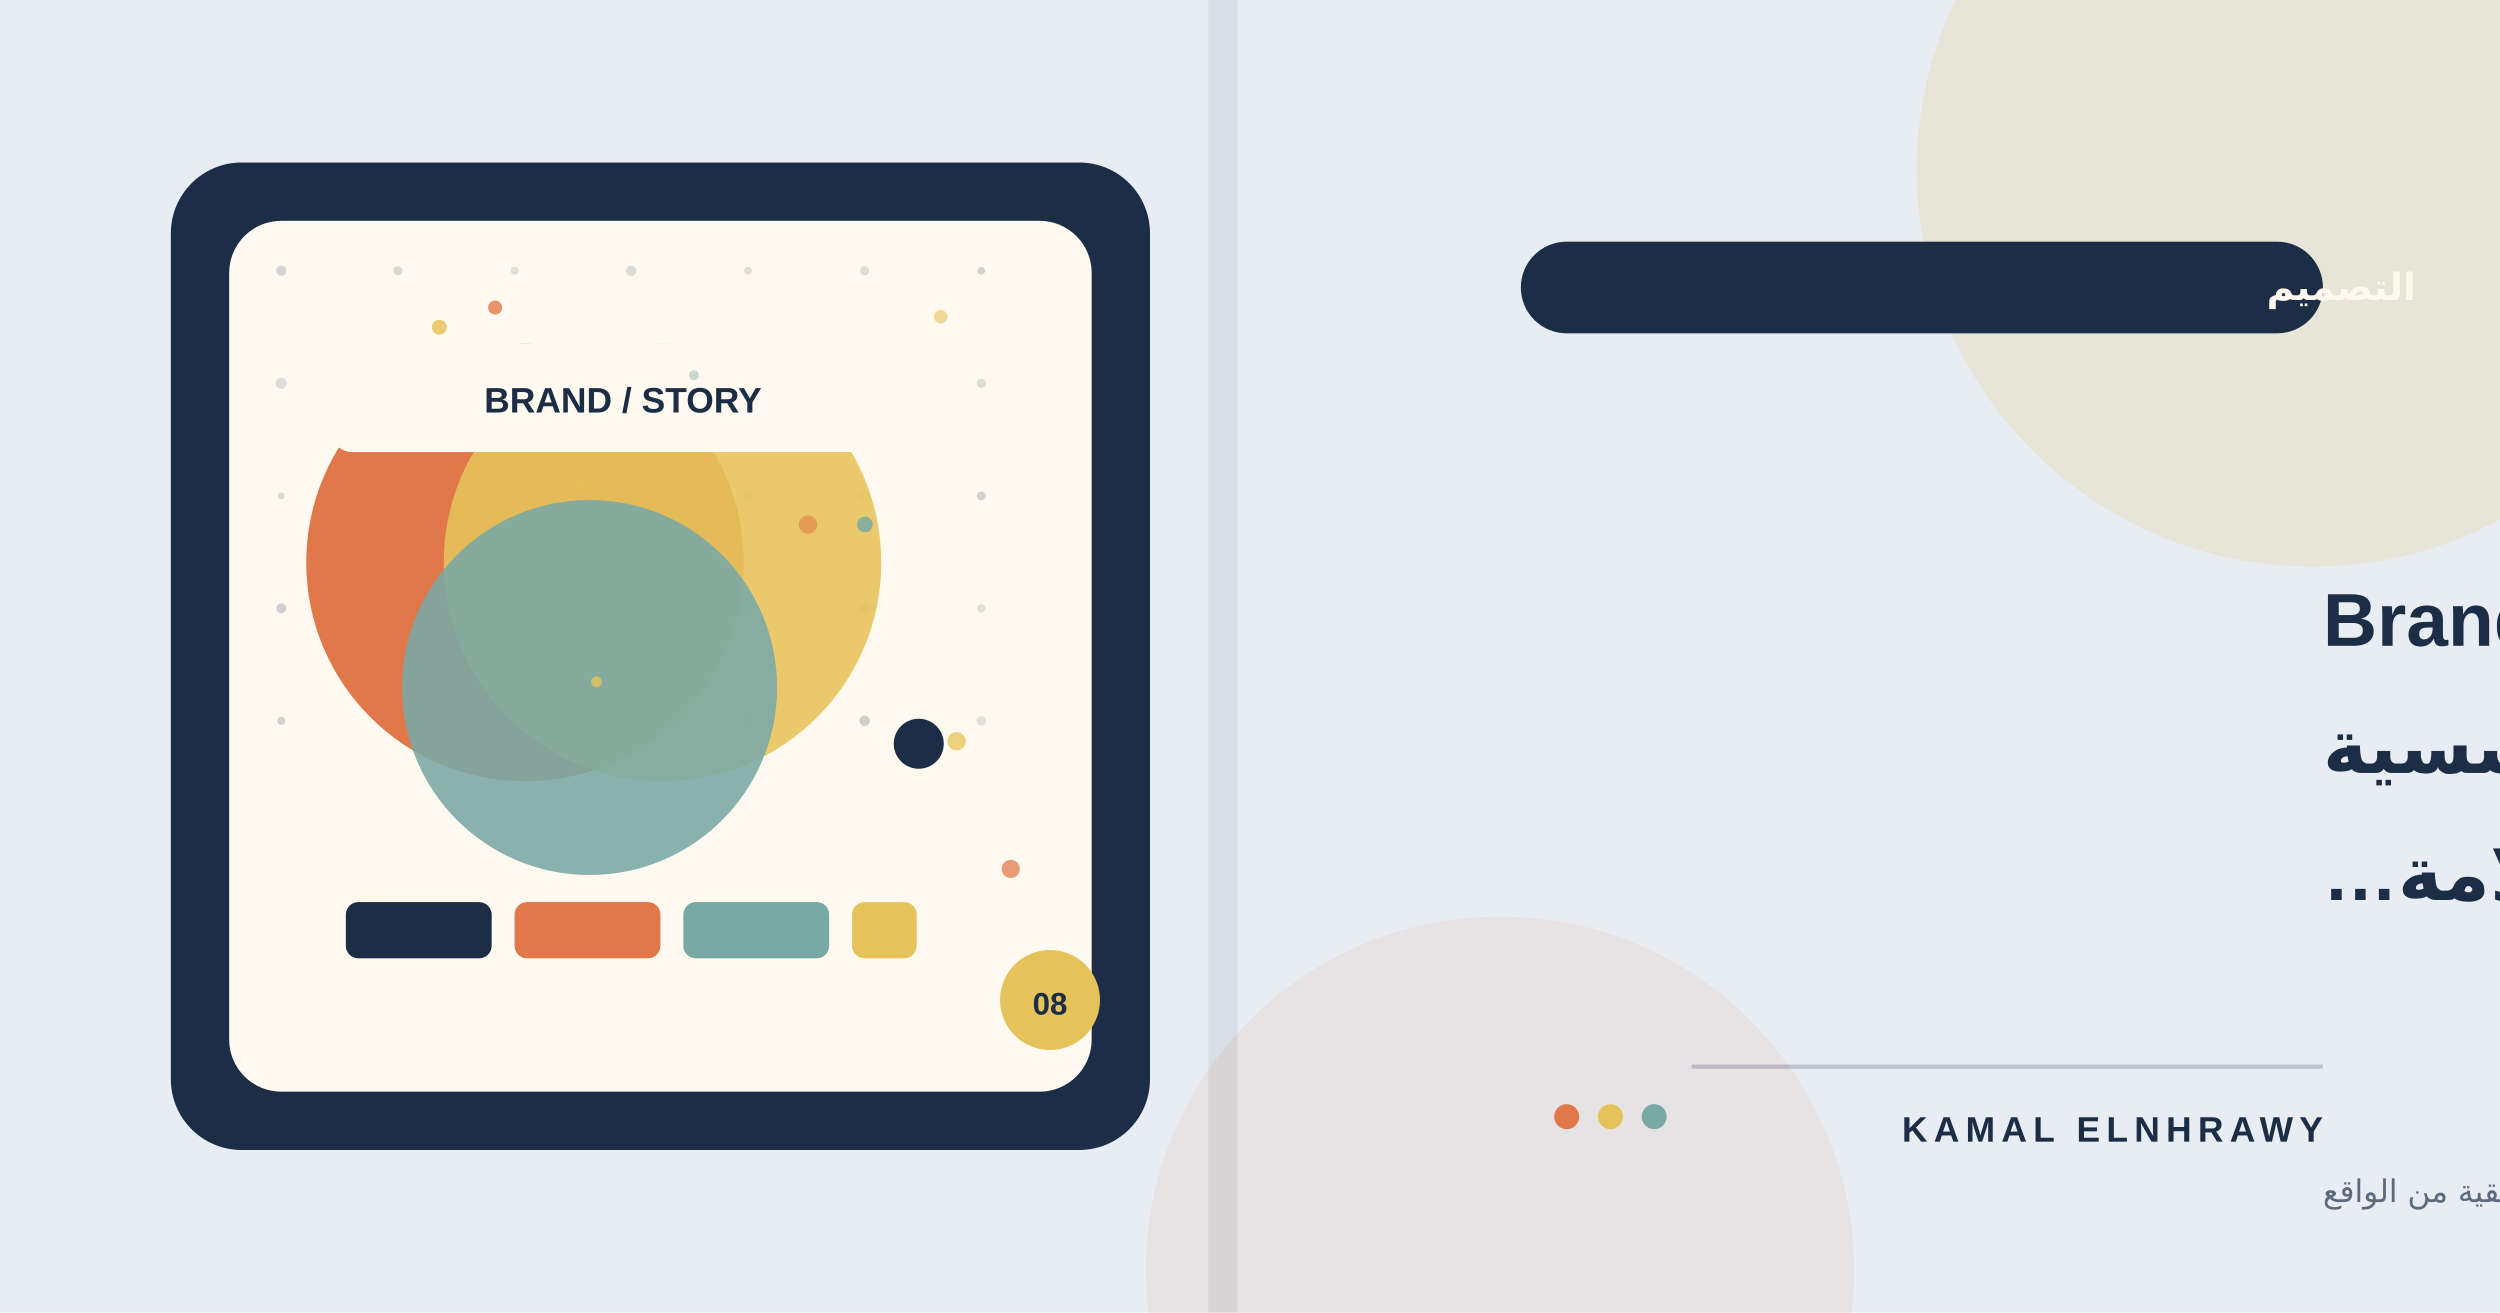
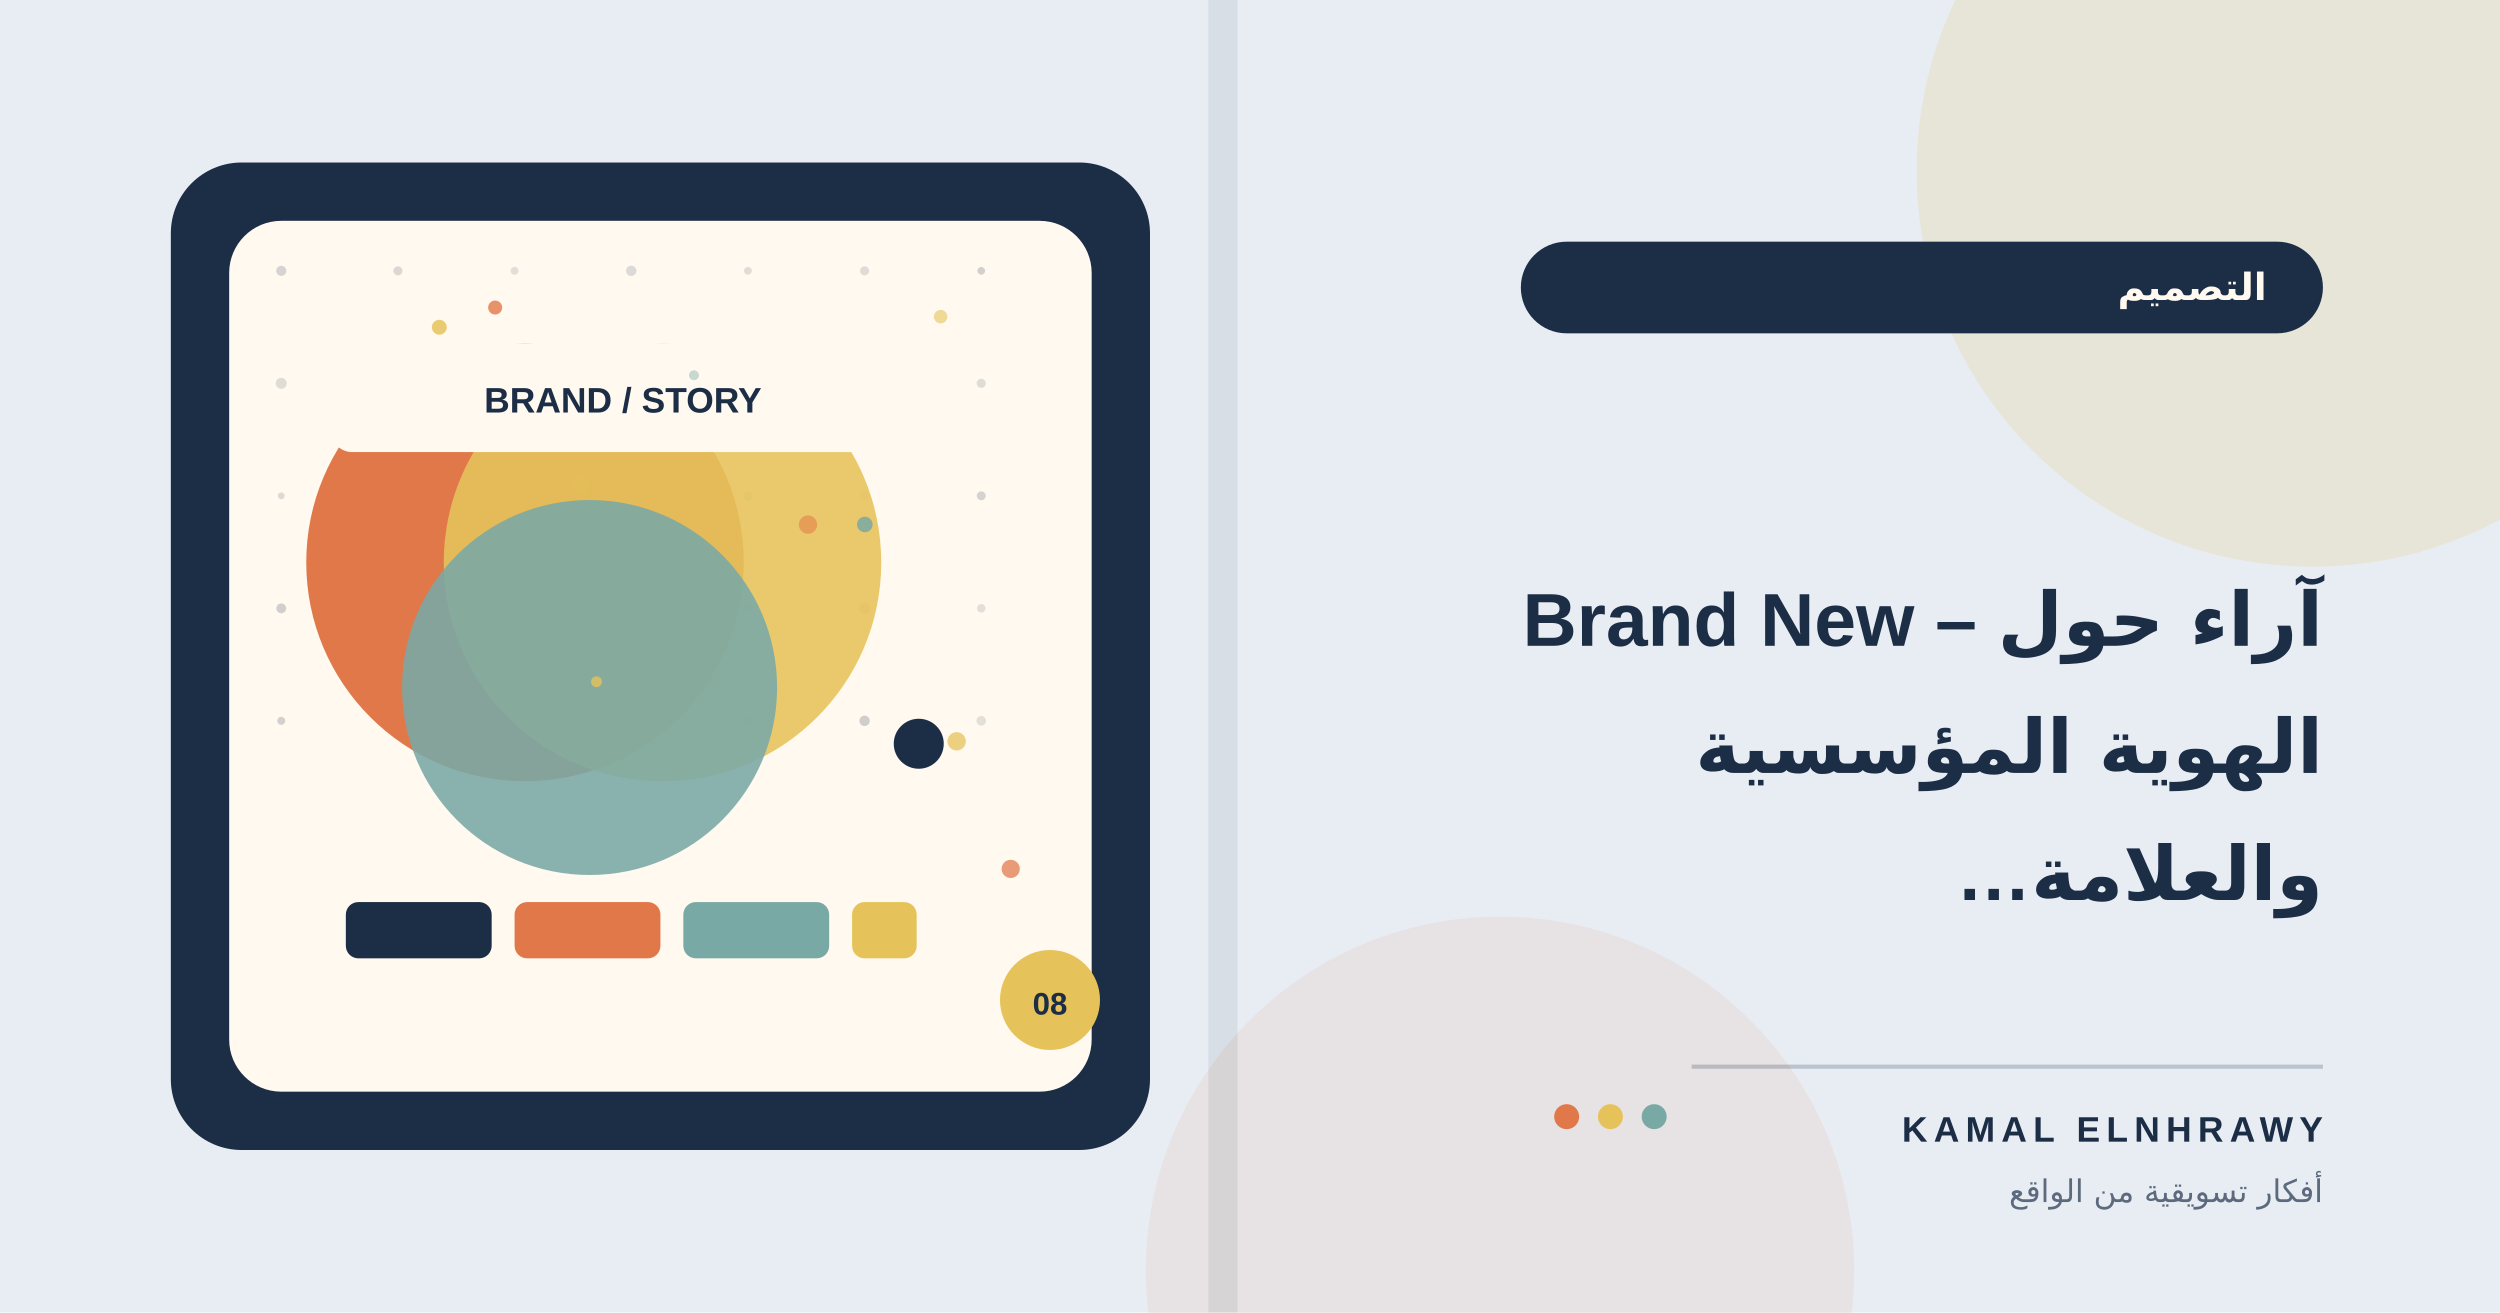
<svg xmlns="http://www.w3.org/2000/svg" width="1200" height="630" viewBox="0 0 1200 630" role="img" aria-labelledby="title desc">
  <rect width="1200" height="630" fill="#E8EDF4" />
  <circle cx="1110" cy="82" r="190" fill="#E6C35A" opacity="0.18" />
  <circle cx="720" cy="610" r="170" fill="#E17849" opacity="0.10" />
  <path d="M580 0 H594 V630 H580 Z" fill="#1C2D46" opacity="0.08" />
  <g>
    <rect x="82" y="78" width="470" height="474" rx="34" fill="#1C2D46" />
    <rect x="110" y="106" width="414" height="418" rx="25" fill="#FFF9F0" />
    <circle cx="135" cy="130" r="2.437" fill="#1C2D46" opacity="0.181" />
    <circle cx="135" cy="184" r="2.645" fill="#1C2D46" opacity="0.145" />
    <circle cx="135" cy="238" r="1.646" fill="#1C2D46" opacity="0.154" />
    <circle cx="135" cy="292" r="2.363" fill="#1C2D46" opacity="0.206" />
    <circle cx="135" cy="346" r="1.925" fill="#1C2D46" opacity="0.198" />
    <circle cx="191" cy="130" r="2.168" fill="#1C2D46" opacity="0.163" />
    <circle cx="191" cy="184" r="1.642" fill="#1C2D46" opacity="0.185" />
    <circle cx="191" cy="238" r="2.615" fill="#1C2D46" opacity="0.123" />
    <circle cx="191" cy="292" r="2.53" fill="#1C2D46" opacity="0.174" />
    <circle cx="191" cy="346" r="2.293" fill="#1C2D46" opacity="0.136" />
    <circle cx="247" cy="130" r="1.912" fill="#1C2D46" opacity="0.132" />
    <circle cx="247" cy="184" r="2.481" fill="#1C2D46" opacity="0.154" />
    <circle cx="247" cy="238" r="1.741" fill="#1C2D46" opacity="0.12" />
    <circle cx="247" cy="292" r="2.365" fill="#1C2D46" opacity="0.126" />
    <circle cx="247" cy="346" r="2.742" fill="#1C2D46" opacity="0.205" />
    <circle cx="303" cy="130" r="2.488" fill="#1C2D46" opacity="0.153" />
    <circle cx="303" cy="184" r="2.667" fill="#1C2D46" opacity="0.155" />
    <circle cx="303" cy="238" r="1.951" fill="#1C2D46" opacity="0.129" />
    <circle cx="303" cy="292" r="2.337" fill="#1C2D46" opacity="0.137" />
    <circle cx="303" cy="346" r="1.621" fill="#1C2D46" opacity="0.144" />
    <circle cx="359" cy="130" r="1.882" fill="#1C2D46" opacity="0.139" />
    <circle cx="359" cy="184" r="1.899" fill="#1C2D46" opacity="0.127" />
    <circle cx="359" cy="238" r="2.255" fill="#1C2D46" opacity="0.16" />
    <circle cx="359" cy="292" r="1.866" fill="#1C2D46" opacity="0.153" />
    <circle cx="359" cy="346" r="2.239" fill="#1C2D46" opacity="0.157" />
    <circle cx="415" cy="130" r="2.178" fill="#1C2D46" opacity="0.144" />
    <circle cx="415" cy="184" r="1.807" fill="#1C2D46" opacity="0.145" />
    <circle cx="415" cy="238" r="2.337" fill="#1C2D46" opacity="0.14" />
    <circle cx="415" cy="292" r="2.666" fill="#1C2D46" opacity="0.166" />
    <circle cx="415" cy="346" r="2.487" fill="#1C2D46" opacity="0.211" />
    <circle cx="471" cy="130" r="1.842" fill="#1C2D46" opacity="0.202" />
    <circle cx="471" cy="184" r="2.178" fill="#1C2D46" opacity="0.145" />
    <circle cx="471" cy="238" r="2.133" fill="#1C2D46" opacity="0.186" />
    <circle cx="471" cy="292" r="2.043" fill="#1C2D46" opacity="0.132" />
    <circle cx="471" cy="346" r="2.299" fill="#1C2D46" opacity="0.126" />
    <circle cx="252" cy="270" r="105" fill="#E17849" />
    <circle cx="318" cy="270" r="105" fill="#E6C35A" opacity="0.88" />
    <circle cx="283" cy="330" r="90" fill="#79A9A5" opacity="0.88" />
    <rect x="159" y="165" width="280" height="52" rx="10" fill="#FFF9F0" />
    <text x="299" y="198" font-family="Arial, sans-serif" font-size="17" font-weight="700" fill="#1C2D46" text-anchor="middle">BRAND / STORY</text>
    <rect x="166" y="433" width="70" height="27" rx="6" fill="#1C2D46" />
    <rect x="247" y="433" width="70" height="27" rx="6" fill="#E17849" />
    <rect x="328" y="433" width="70" height="27" rx="6" fill="#79A9A5" />
    <rect x="409" y="433" width="31" height="27" rx="6" fill="#E6C35A" />
    <circle cx="441" cy="357" r="23" fill="#FFF9F0" />
    <circle cx="441" cy="357" r="12" fill="#1C2D46" />
    <circle cx="451.508" cy="152.005" r="3.239" fill="#E6C35A" opacity="0.603" />
    <circle cx="278.446" cy="232.58" r="4.277" fill="#E6C35A" opacity="0.428" />
    <circle cx="286.309" cy="327.239" r="2.608" fill="#E6C35A" opacity="0.795" />
    <circle cx="459.198" cy="355.825" r="4.411" fill="#E6C35A" opacity="0.744" />
    <circle cx="485.141" cy="417.068" r="4.373" fill="#E17849" opacity="0.733" />
    <circle cx="333.093" cy="180.107" r="2.378" fill="#79A9A5" opacity="0.417" />
    <circle cx="237.676" cy="147.622" r="3.369" fill="#E17849" opacity="0.8" />
    <circle cx="415.124" cy="251.744" r="3.744" fill="#79A9A5" opacity="0.838" />
    <circle cx="387.838" cy="251.81" r="4.404" fill="#E17849" opacity="0.547" />
    <circle cx="210.873" cy="157.089" r="3.582" fill="#E6C35A" opacity="0.844" />
    <circle cx="504" cy="480" r="24" fill="#E6C35A" />
    <text x="504" y="487" font-family="Arial, sans-serif" font-size="15" font-weight="700" fill="#1C2D46" text-anchor="middle">08</text>
  </g>
  <rect x="730" y="116" width="385" height="44" rx="22" fill="#1C2D46" />
-   <text x="1088" y="144" text-anchor="end" direction="rtl" unicode-bidi="plaintext" font-family="Arial, sans-serif" font-size="18" font-weight="700" fill="#FFF9F0">التصميم</text>
-   <text x="1115" y="310" text-anchor="end" direction="rtl" unicode-bidi="plaintext" font-family="Arial, sans-serif" font-size="36" font-weight="700" fill="#1C2D46">Brand New – آراء حول</text>
-   <text x="1115" y="371" text-anchor="end" direction="rtl" unicode-bidi="plaintext" font-family="Arial, sans-serif" font-size="36" font-weight="700" fill="#1C2D46">الهوية المؤسسية</text>
-   <text x="1115" y="432" text-anchor="end" direction="rtl" unicode-bidi="plaintext" font-family="Arial, sans-serif" font-size="36" font-weight="700" fill="#1C2D46">والعلامة…</text>
+   <text x="1088" y="144" text-anchor="start" direction="rtl" unicode-bidi="plaintext" font-family="Arial, sans-serif" font-size="18" font-weight="700" fill="#FFF9F0">التصميم</text>
+   <text x="1115" y="310" text-anchor="start" direction="rtl" unicode-bidi="plaintext" font-family="Arial, sans-serif" font-size="36" font-weight="700" fill="#1C2D46">Brand New – آراء حول</text>
+   <text x="1115" y="371" text-anchor="start" direction="rtl" unicode-bidi="plaintext" font-family="Arial, sans-serif" font-size="36" font-weight="700" fill="#1C2D46">الهوية المؤسسية</text>
+   <text x="1115" y="432" text-anchor="start" direction="rtl" unicode-bidi="plaintext" font-family="Arial, sans-serif" font-size="36" font-weight="700" fill="#1C2D46">والعلامة…</text>
  <line x1="812" y1="512" x2="1115" y2="512" stroke="#1C2D46" stroke-width="2" opacity="0.22" />
  <text x="1115" y="548" text-anchor="end" font-family="Arial, sans-serif" font-size="17" font-weight="700" letter-spacing="3" fill="#1C2D46">KAMAL ELNHRAWY</text>
-   <text x="1115" y="577" text-anchor="end" direction="rtl" unicode-bidi="plaintext" font-family="Arial, sans-serif" font-size="15" fill="#1C2D46" opacity="0.68">أفكار تسويقية من الواقع</text>
+   <text x="1115" y="577" text-anchor="start" direction="rtl" unicode-bidi="plaintext" font-family="Arial, sans-serif" font-size="15" fill="#1C2D46" opacity="0.68">أفكار تسويقية من الواقع</text>
  <circle cx="752" cy="536" r="6" fill="#E17849" />
  <circle cx="773" cy="536" r="6" fill="#E6C35A" />
  <circle cx="794" cy="536" r="6" fill="#79A9A5" />
</svg>
